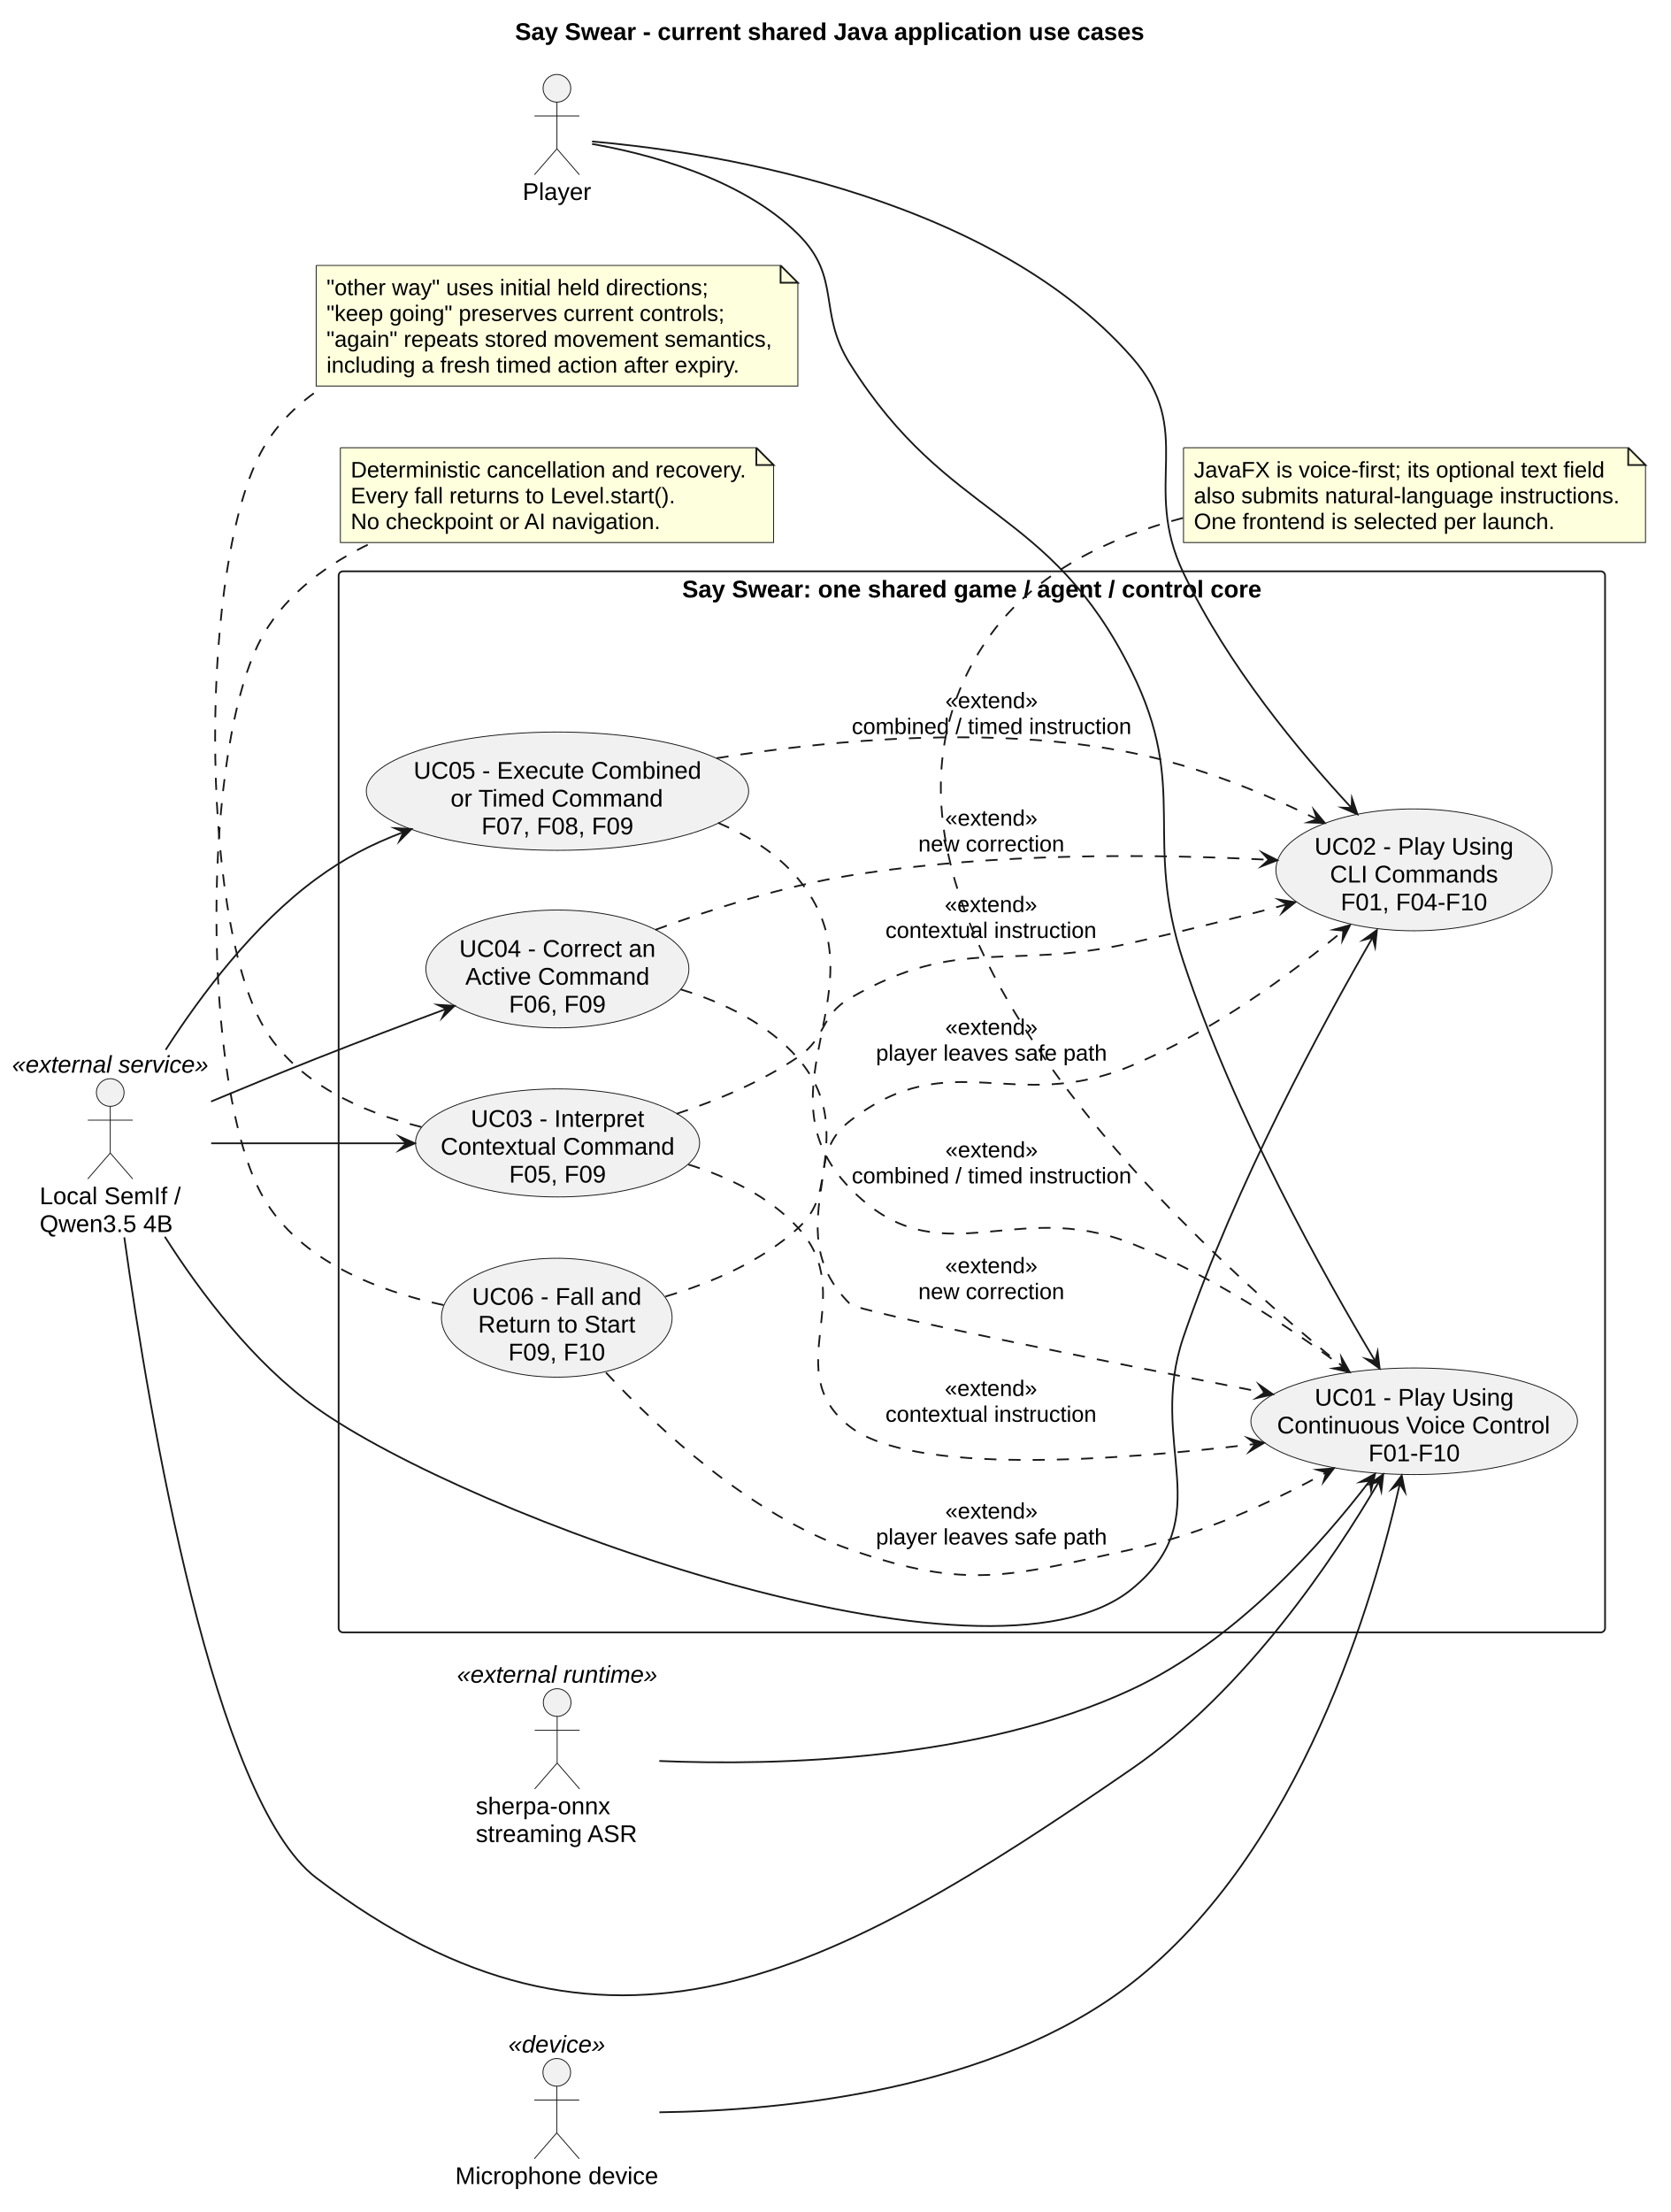
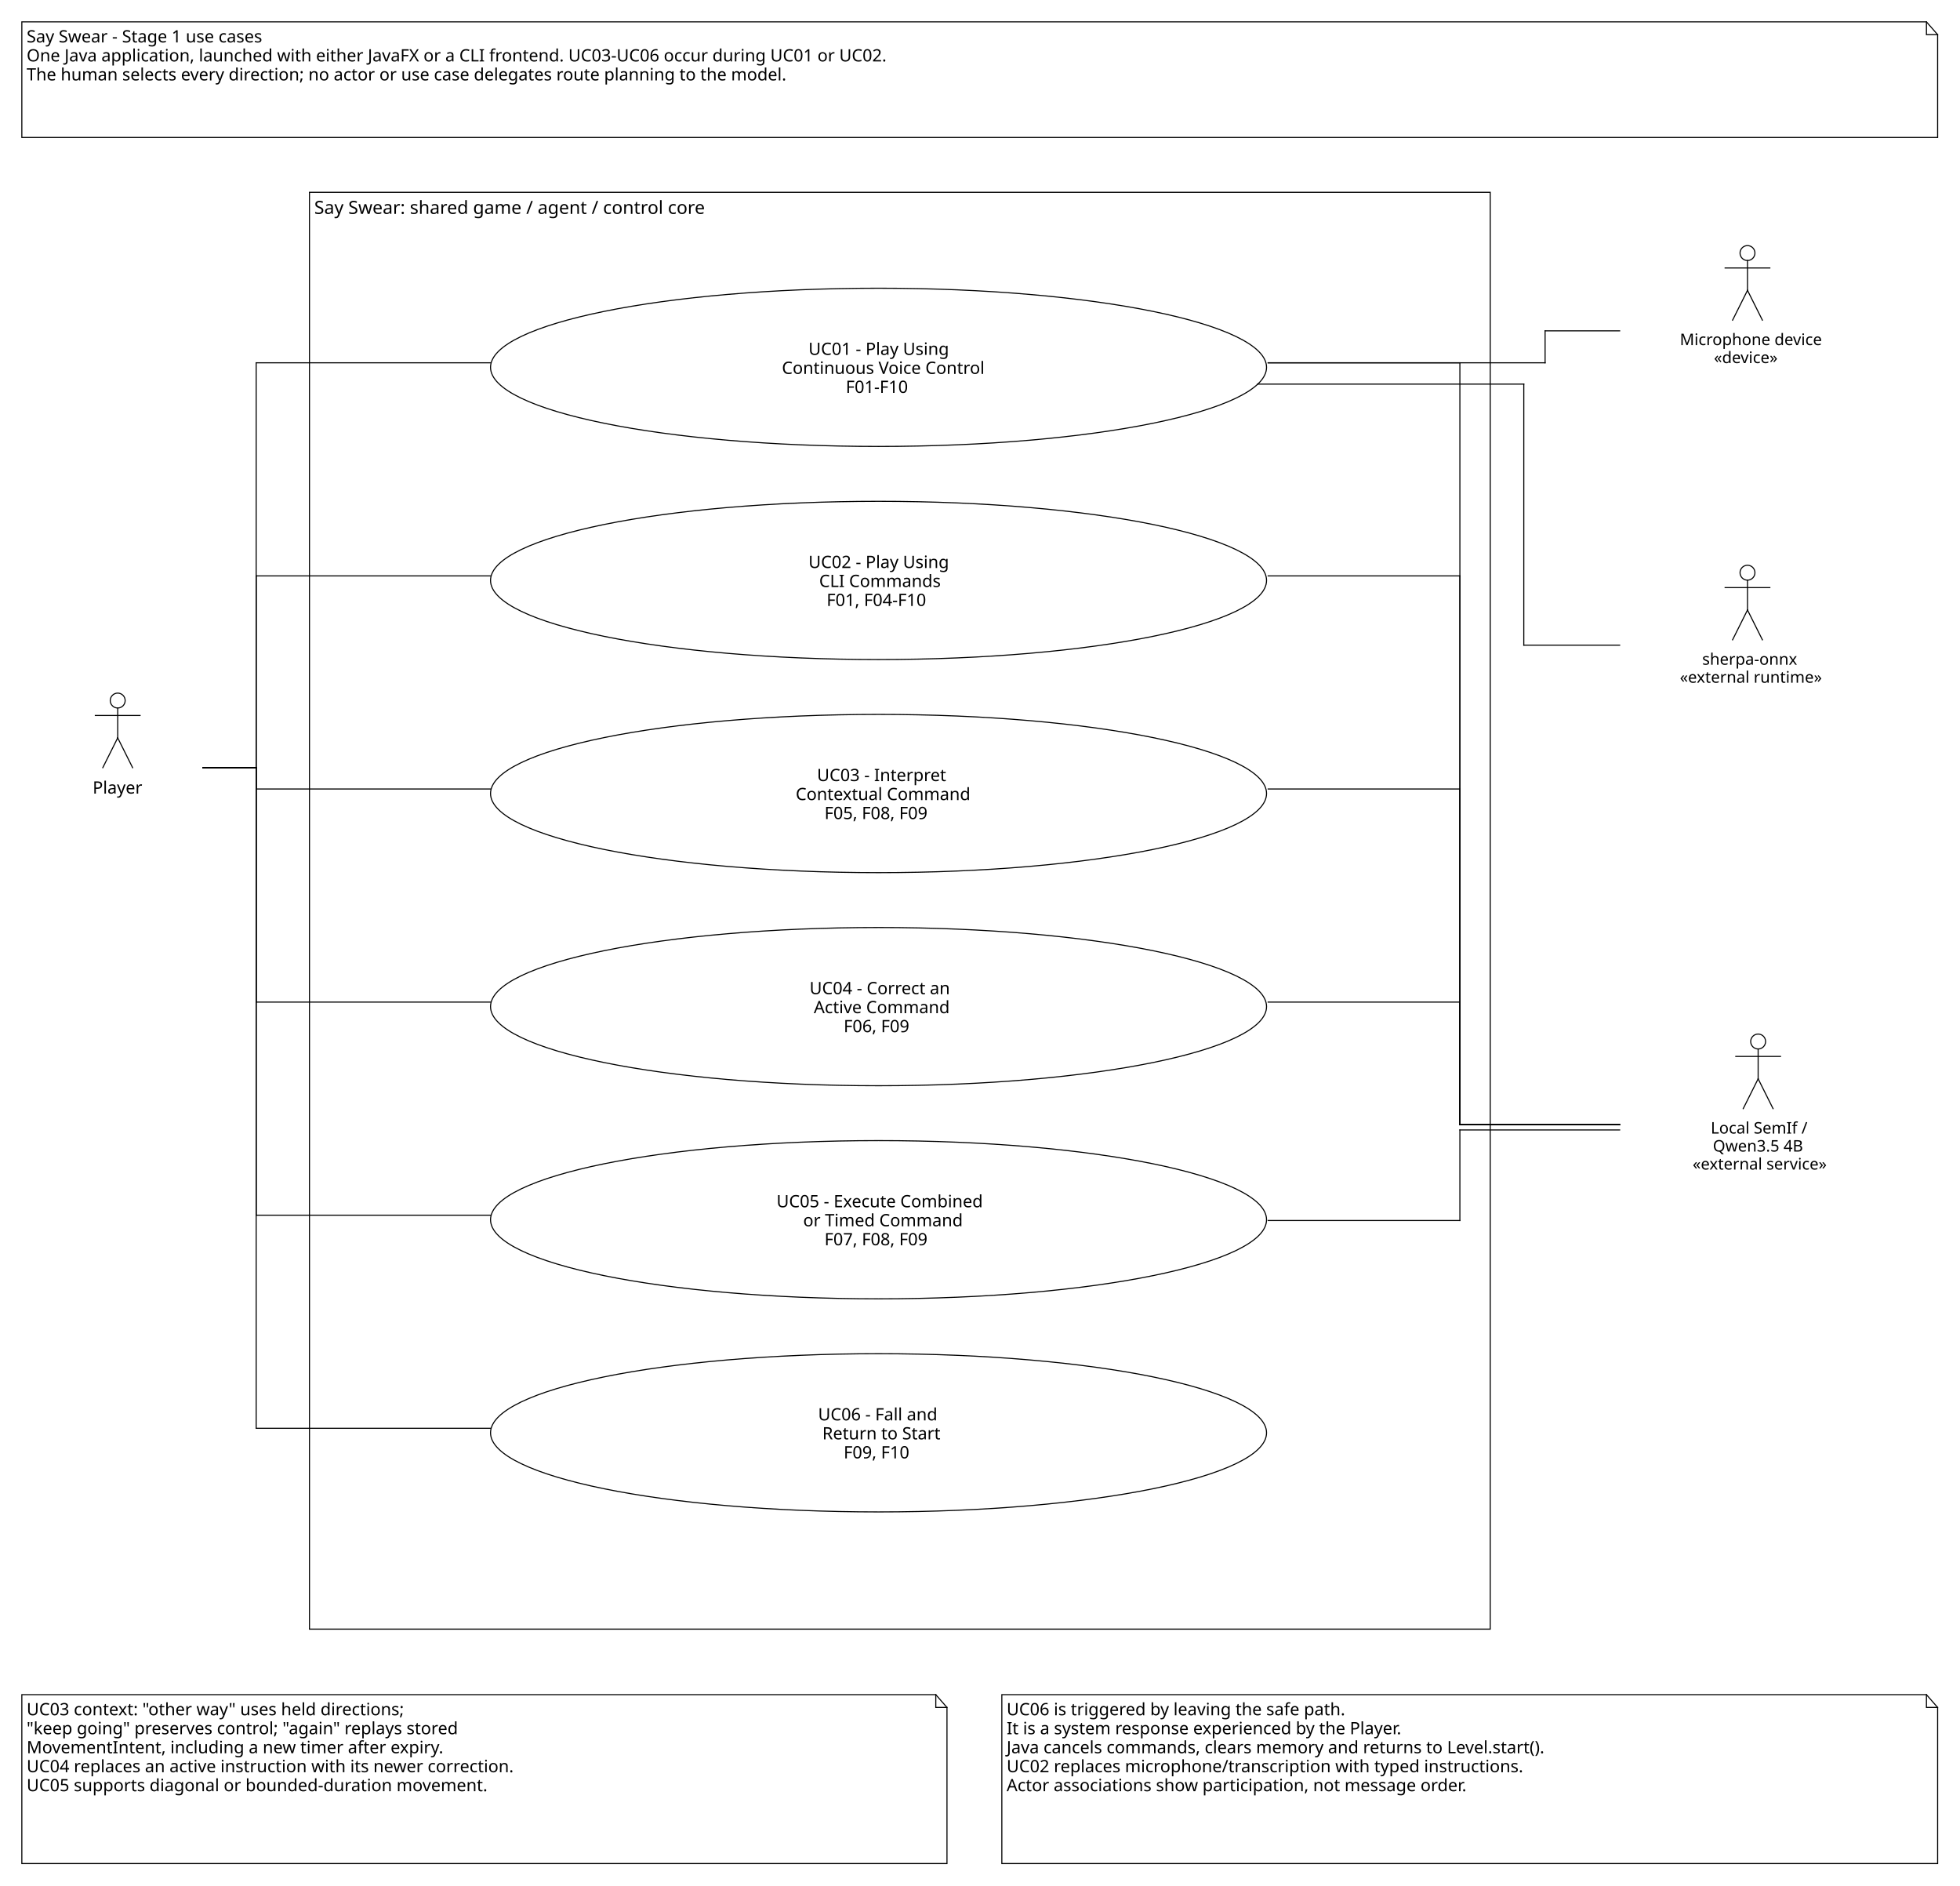
- <svg xmlns="http://www.w3.org/2000/svg" version="1.1" data-diagram-type="DESCRIPTION" style="width:967px;height:1280px;background:#FFFFFF;" width="967px" height="1280px" viewBox="0 0 967 1280" zoomAndPan="magnify" preserveAspectRatio="none" contentStyleType="text/css">
-   <defs />
-   <g font-family="sans-serif" lengthAdjust="spacing">
-     <g class="title" data-source-line="1">
-       <text x="298.116" y="23.132" fill="#000" font-size="14" textLength="364.178" font-weight="700" font-family="Arial">Say Swear - current shared Java application use cases</text>
-     </g>
-     <g class="cluster" data-qualified-name="Say Swear. one shared game . agent . control core" id="ent0005" data-source-line="11">
-       <rect x="196" y="330.599" width="733" height="614" fill="none" style="stroke:#181818;stroke-width:1;" rx="2.5" ry="2.5" />
-       <text x="394.835" y="345.73" fill="#000" font-size="14" textLength="335.33" font-weight="700" font-family="Arial">Say Swear: one shared game / agent / control core</text>
-     </g>
-     <g class="entity" data-qualified-name="Say Swear. one shared game . agent . control core.UC01" id="ent0006" data-source-line="12">
-       <ellipse cx="818.522" cy="822.441" rx="94.522" ry="30.842" fill="#F1F1F1" style="stroke:#181818;stroke-width:0.5;" />
-       <text x="760.946" y="813.397" fill="#000" font-size="14" textLength="115.151" font-family="Arial">UC01 - Play Using</text>
-       <text x="739.143" y="829.495" fill="#000" font-size="14" textLength="158.758" font-family="Arial">Continuous Voice Control</text>
-       <text x="792.067" y="845.594" fill="#000" font-size="14" textLength="52.91" font-family="Arial">F01-F10</text>
-     </g>
-     <g class="entity" data-qualified-name="Say Swear. one shared game . agent . control core.UC02" id="ent0007" data-source-line="13">
-       <ellipse cx="818.409" cy="503.355" rx="79.909" ry="35.257" fill="#F1F1F1" style="stroke:#181818;stroke-width:0.5;" />
-       <text x="760.833" y="494.568" fill="#000" font-size="14" textLength="115.151" font-family="Arial">UC02 - Play Using</text>
-       <text x="769.781" y="510.666" fill="#000" font-size="14" textLength="97.255" font-family="Arial">CLI Commands</text>
-       <text x="776.002" y="526.765" fill="#000" font-size="14" textLength="84.813" font-family="Arial">F01, F04-F10</text>
-     </g>
-     <g class="entity" data-qualified-name="Say Swear. one shared game . agent . control core.UC03" id="ent0008" data-source-line="14">
-       <ellipse cx="322.721" cy="661.356" rx="82.221" ry="31.257" fill="#F1F1F1" style="stroke:#181818;stroke-width:0.5;" />
-       <text x="272.535" y="652.091" fill="#000" font-size="14" textLength="100.372" font-family="Arial">UC03 - Interpret</text>
-       <text x="255.021" y="668.189" fill="#000" font-size="14" textLength="135.399" font-family="Arial">Contextual Command</text>
-       <text x="294.707" y="684.288" fill="#000" font-size="14" textLength="56.027" font-family="Arial">F05, F09</text>
-     </g>
-     <g class="entity" data-qualified-name="Say Swear. one shared game . agent . control core.UC04" id="ent0009" data-source-line="15">
-       <ellipse cx="322.62" cy="560.687" rx="76.12" ry="34.088" fill="#F1F1F1" style="stroke:#181818;stroke-width:0.5;" />
-       <text x="265.824" y="553.706" fill="#000" font-size="14" textLength="113.593" font-family="Arial">UC04 - Correct an</text>
-       <text x="269.324" y="569.805" fill="#000" font-size="14" textLength="106.593" font-family="Arial">Active Command</text>
-       <text x="294.607" y="585.903" fill="#000" font-size="14" textLength="56.027" font-family="Arial">F06, F09</text>
-     </g>
-     <g class="entity" data-qualified-name="Say Swear. one shared game . agent . control core.UC05" id="ent0010" data-source-line="16">
-       <ellipse cx="322.66" cy="457.823" rx="110.66" ry="34.224" fill="#F1F1F1" style="stroke:#181818;stroke-width:0.5;" />
-       <text x="239.398" y="450.627" fill="#000" font-size="14" textLength="166.523" font-family="Arial">UC05 - Execute Combined</text>
-       <text x="260.808" y="466.726" fill="#000" font-size="14" textLength="123.703" font-family="Arial">or Timed Command</text>
-       <text x="278.694" y="482.824" fill="#000" font-size="14" textLength="87.931" font-family="Arial">F07, F08, F09</text>
-     </g>
-     <g class="entity" data-qualified-name="Say Swear. one shared game . agent . control core.UC06" id="ent0011" data-source-line="17">
-       <ellipse cx="322.257" cy="762.506" rx="66.757" ry="34.407" fill="#F1F1F1" style="stroke:#181818;stroke-width:0.5;" />
-       <text x="273.237" y="755.022" fill="#000" font-size="14" textLength="98.041" font-family="Arial">UC06 - Fall and</text>
-       <text x="276.737" y="771.121" fill="#000" font-size="14" textLength="91.041" font-family="Arial">Return to Start</text>
-       <text x="294.244" y="787.22" fill="#000" font-size="14" textLength="56.027" font-family="Arial">F09, F10</text>
-     </g>
-     <g class="entity" data-qualified-name="Player" id="ent0001" data-source-line="6">
-       <ellipse cx="322.341" cy="51.099" rx="8" ry="8" fill="#F1F1F1" style="stroke:#181818;stroke-width:0.5;" />
-       <path d="M322.341,59.099 L322.341,86.099 M309.341,67.099 L335.341,67.099 M322.341,86.099 L309.341,101.099 M322.341,86.099 L335.341,101.099" style="stroke:#181818;stroke-width:0.5;" fill="none" />
-       <text x="302.5" y="115.73" fill="#000" font-size="14" textLength="39.683" font-family="Arial">Player</text>
-     </g>
-     <g class="entity" data-qualified-name="Mic" id="ent0002" data-source-line="7">
-       <ellipse cx="322.255" cy="1199.197" rx="8" ry="8" fill="#F1F1F1" style="stroke:#181818;stroke-width:0.5;" />
-       <path d="M322.255,1207.197 L322.255,1234.197 M309.255,1215.197 L335.255,1215.197 M322.255,1234.197 L309.255,1249.197 M322.255,1234.197 L335.255,1249.197" style="stroke:#181818;stroke-width:0.5;" fill="none" />
-       <text x="263.5" y="1263.829" fill="#000" font-size="14" textLength="117.51" font-family="Arial">Microphone device</text>
-       <text x="294.234" y="1187.73" fill="#000" font-size="14" textLength="56.041" font-style="italic" font-family="Arial">«device»</text>
-     </g>
-     <g class="entity" data-qualified-name="ASR" id="ent0003" data-source-line="8">
-       <ellipse cx="322.476" cy="985.197" rx="8" ry="8" fill="#F1F1F1" style="stroke:#181818;stroke-width:0.5;" />
-       <path d="M322.476,993.197 L322.476,1020.197 M309.476,1001.197 L335.476,1001.197 M322.476,1020.197 L309.476,1035.197 M322.476,1020.197 L335.476,1035.197" style="stroke:#181818;stroke-width:0.5;" fill="none" />
-       <text x="275.403" y="1049.829" fill="#000" font-size="14" textLength="77.827" font-family="Arial">sherpa-onnx</text>
-       <text x="275.403" y="1065.928" fill="#000" font-size="14" textLength="94.145" font-family="Arial">streaming ASR</text>
-       <text x="264.5" y="973.73" fill="#000" font-size="14" textLength="115.951" font-style="italic" font-family="Arial">«external runtime»</text>
-     </g>
-     <g class="entity" data-qualified-name="Model" id="ent0004" data-source-line="9">
-       <ellipse cx="63.807" cy="632.197" rx="8" ry="8" fill="#F1F1F1" style="stroke:#181818;stroke-width:0.5;" />
-       <path d="M63.807,640.197 L63.807,667.197 M50.807,648.197 L76.807,648.197 M63.807,667.197 L50.807,682.197 M63.807,667.197 L76.807,682.197" style="stroke:#181818;stroke-width:0.5;" fill="none" />
-       <text x="22.955" y="696.829" fill="#000" font-size="14" textLength="81.703" font-family="Arial">Local SemIf /</text>
-       <text x="22.955" y="712.928" fill="#000" font-size="14" textLength="77.048" font-family="Arial">Qwen3.5 4B</text>
-       <text x="7" y="620.73" fill="#000" font-size="14" textLength="113.613" font-style="italic" font-family="Arial">«external service»</text>
-     </g>
-     <g class="entity" data-qualified-name="GMN29" id="ent0030" data-source-line="40">
-       <path d="M183,153.599 L183,223.394 L461.797,223.394 L461.797,163.599 L451.797,153.599 L183,153.599" style="stroke:#181818;stroke-width:0.5;" fill="#FEFFDD" />
-       <path d="M451.797,153.599 L451.797,163.599 L461.797,163.599 L451.797,153.599" style="stroke:#181818;stroke-width:1;" fill="#FEFFDD" />
-       <text x="189" y="170.792" fill="#000" font-size="13" textLength="220.949" font-family="Arial">"other way" uses initial held directions;</text>
-       <text x="189" y="185.741" fill="#000" font-size="13" textLength="230.344" font-family="Arial">"keep going" preserves current controls;</text>
-       <text x="189" y="200.69" fill="#000" font-size="13" textLength="257.797" font-family="Arial">"again" repeats stored movement semantics,</text>
-       <text x="189" y="215.639" fill="#000" font-size="13" textLength="239.897" font-family="Arial">including a fresh timed action after expiry.</text>
-     </g>
-     <g class="entity" data-qualified-name="GMN32" id="ent0033" data-source-line="46">
-       <path d="M197,259.099 L197,313.945 L447.766,313.945 L447.766,269.099 L437.766,259.099 L197,259.099" style="stroke:#181818;stroke-width:0.5;" fill="#FEFFDD" />
-       <path d="M437.766,259.099 L437.766,269.099 L447.766,269.099 L437.766,259.099" style="stroke:#181818;stroke-width:1;" fill="#FEFFDD" />
-       <text x="203" y="276.292" fill="#000" font-size="13" textLength="229.766" font-family="Arial">Deterministic cancellation and recovery.</text>
-       <text x="203" y="291.241" fill="#000" font-size="13" textLength="187.84" font-family="Arial">Every fall returns to Level.start().</text>
-       <text x="203" y="306.19" fill="#000" font-size="13" textLength="179.937" font-family="Arial">No checkpoint or AI navigation.</text>
-     </g>
-     <g class="entity" data-qualified-name="GMN35" id="ent0036" data-source-line="51">
-       <path d="M685,259.099 L685,313.945 L952.41,313.945 L952.41,269.099 L942.41,259.099 L685,259.099" style="stroke:#181818;stroke-width:0.5;" fill="#FEFFDD" />
-       <path d="M942.41,259.099 L942.41,269.099 L952.41,269.099 L942.41,259.099" style="stroke:#181818;stroke-width:1;" fill="#FEFFDD" />
-       <text x="691" y="276.292" fill="#000" font-size="13" textLength="237.701" font-family="Arial">JavaFX is voice-first; its optional text field</text>
-       <text x="691" y="291.241" fill="#000" font-size="13" textLength="246.41" font-family="Arial">also submits natural-language instructions.</text>
-       <text x="691" y="306.19" fill="#000" font-size="13" textLength="208.851" font-family="Arial">One frontend is selected per launch.</text>
-     </g>
-     <g class="link" data-entity-1="ent0001" data-entity-2="ent0006" id="lnk12" data-source-line="20" data-link-type="dependency">
-       <path d="M342.69,83.309 C372.11,88.429 428.48,102.159 462,135.599 C487.42,160.949 472.9,180.199 492,210.599 C549.07,301.429 607.47,292.439 655,388.599 C688.61,456.589 661.18,484.589 685,556.599 C714.65,646.239 767.049,739.36 795.979,787.62" style="stroke:#181818;stroke-width:1;" fill="none" id="Player-to-UC01" />
-       <polygon points="798.55,791.909,797.353,782.133,795.979,787.62,790.492,786.246,798.55,791.909" fill="#181818" style="stroke:#181818;stroke-width:1;stroke-linejoin:miter;stroke-miterlimit:10;" />
-     </g>
-     <g class="link" data-entity-1="ent0001" data-entity-2="ent0007" id="lnk13" data-source-line="21" data-link-type="dependency">
-       <path d="M342.67,81.869 C399.63,86.709 569.19,109.069 655,206.599 C692.74,249.489 660.36,280.049 685,331.599 C710.77,385.499 752.018,434.924 782.298,467.544" style="stroke:#181818;stroke-width:1;" fill="none" id="Player-to-UC02" />
-       <polygon points="785.7,471.209,782.509,461.891,782.298,467.544,776.645,467.334,785.7,471.209" fill="#181818" style="stroke:#181818;stroke-width:1;stroke-linejoin:miter;stroke-miterlimit:10;" />
-     </g>
-     <g class="link" data-entity-1="ent0002" data-entity-2="ent0006" id="lnk14" data-source-line="22" data-link-type="dependency">
-       <path d="M381.64,1222.299 C453.24,1221.409 575.16,1209.809 655,1147.599 C753.28,1071.019 795.534,924.037 810.224,858.637" style="stroke:#181818;stroke-width:1;" fill="none" id="Mic-to-UC01" />
-       <polygon points="811.32,853.759,805.445,861.663,810.224,858.637,813.25,863.416,811.32,853.759" fill="#181818" style="stroke:#181818;stroke-width:1;stroke-linejoin:miter;stroke-miterlimit:10;" />
-     </g>
-     <g class="link" data-entity-1="ent0003" data-entity-2="ent0006" id="lnk15" data-source-line="23" data-link-type="dependency">
-       <path d="M381.61,1019.019 C450.25,1021.849 566.31,1018.969 655,977.599 C715.6,949.329 764.89,893.348 792.84,856.848" style="stroke:#181818;stroke-width:1;" fill="none" id="ASR-to-UC01" />
-       <polygon points="795.88,852.879,787.232,857.592,792.84,856.848,793.584,862.456,795.88,852.879" fill="#181818" style="stroke:#181818;stroke-width:1;stroke-linejoin:miter;stroke-miterlimit:10;" />
-     </g>
-     <g class="link" data-entity-1="ent0004" data-entity-2="ent0006" id="lnk16" data-source-line="24" data-link-type="dependency">
-       <path d="M71.95,715.999 C86.5,820.189 123.79,1041.589 183,1086.599 C351.48,1214.679 480.71,1143.659 655,1023.599 C721.52,977.779 772.297,901.33 798.097,857.42" style="stroke:#181818;stroke-width:1;" fill="none" id="Model-to-UC01" />
-       <polygon points="800.63,853.109,792.622,858.842,798.097,857.42,799.519,862.895,800.63,853.109" fill="#181818" style="stroke:#181818;stroke-width:1;stroke-linejoin:miter;stroke-miterlimit:10;" />
-     </g>
-     <g class="link" data-entity-1="ent0004" data-entity-2="ent0007" id="lnk17" data-source-line="25" data-link-type="dependency">
-       <path d="M95.41,715.649 C116.28,748.369 146.71,788.649 183,814.599 C270.41,877.099 571.72,987.509 655,919.599 C706.34,877.739 663.57,836.279 685,773.599 C715.24,685.159 765.47,592.719 794.46,542.509" style="stroke:#181818;stroke-width:1;" fill="none" id="Model-to-UC02" />
-       <polygon points="796.96,538.179,788.996,543.973,794.46,542.509,795.924,547.973,796.96,538.179" fill="#181818" style="stroke:#181818;stroke-width:1;stroke-linejoin:miter;stroke-miterlimit:10;" />
-     </g>
-     <g class="link" data-entity-1="ent0004" data-entity-2="ent0008" id="lnk18" data-source-line="26" data-link-type="dependency">
-       <path d="M122.24,661.599 C156.94,661.599 196.76,661.599 235.11,661.599" style="stroke:#181818;stroke-width:1;" fill="none" id="Model-to-UC03" />
-       <polygon points="240.11,661.599,231.11,657.599,235.11,661.599,231.11,665.599,240.11,661.599" fill="#181818" style="stroke:#181818;stroke-width:1;stroke-linejoin:miter;stroke-miterlimit:10;" />
-     </g>
-     <g class="link" data-entity-1="ent0004" data-entity-2="ent0009" id="lnk19" data-source-line="27" data-link-type="dependency">
-       <path d="M122.16,637.399 C141.43,629.369 163.09,620.469 183,612.599 C209.16,602.259 233.594,593.003 258.354,583.783" style="stroke:#181818;stroke-width:1;" fill="none" id="Model-to-UC04" />
-       <polygon points="263.04,582.039,253.21,581.431,258.354,583.783,256.002,588.928,263.04,582.039" fill="#181818" style="stroke:#181818;stroke-width:1;stroke-linejoin:miter;stroke-miterlimit:10;" />
-     </g>
-     <g class="link" data-entity-1="ent0004" data-entity-2="ent0010" id="lnk20" data-source-line="28" data-link-type="dependency">
-       <path d="M95.88,607.499 C116.82,574.969 147.17,534.909 183,508.599 C199.42,496.539 214.331,488.847 233.521,481.497" style="stroke:#181818;stroke-width:1;" fill="none" id="Model-to-UC05" />
-       <polygon points="238.19,479.709,228.355,479.192,233.521,481.497,231.216,486.663,238.19,479.709" fill="#181818" style="stroke:#181818;stroke-width:1;stroke-linejoin:miter;stroke-miterlimit:10;" />
-     </g>
-     <g class="link" data-entity-1="ent0008" data-entity-2="ent0006" id="lnk21" data-source-line="30" data-link-type="dependency">
-       <path d="M398.41,673.849 C421.57,681.049 445.35,692.469 462,710.599 C497.73,749.499 450.2,793.309 492,825.599 C528.06,853.459 642.866,845.624 726.596,835.574" style="stroke:#181818;stroke-width:1;stroke-dasharray:7,7;" fill="none" id="UC03-to-UC01" />
-       <polygon points="731.56,834.979,722.147,832.08,726.596,835.574,723.101,840.023,731.56,834.979" fill="#181818" style="stroke:#181818;stroke-width:1;stroke-linejoin:miter;stroke-miterlimit:10;" />
-       <text x="546.815" y="807.792" fill="#000" font-size="13" textLength="53.492" font-family="Arial">«extend»</text>
-       <text x="512.5" y="822.741" fill="#000" font-size="13" textLength="122.123" font-family="Arial">contextual instruction</text>
-     </g>
-     <g class="link" data-entity-1="ent0008" data-entity-2="ent0007" id="lnk22" data-source-line="31" data-link-type="dependency">
-       <path d="M391.56,644.539 C415.1,636.749 440.86,625.969 462,611.599 C478.67,600.269 474.52,587.629 492,577.599 C556.04,540.859 583.01,561.959 655,545.599 C686.26,538.499 715.816,531.026 744.886,523.346" style="stroke:#181818;stroke-width:1;stroke-dasharray:7,7;" fill="none" id="UC03-to-UC02" />
-       <polygon points="749.72,522.069,739.997,520.5,744.886,523.346,742.04,528.235,749.72,522.069" fill="#181818" style="stroke:#181818;stroke-width:1;stroke-linejoin:miter;stroke-miterlimit:10;" />
-       <text x="546.815" y="527.792" fill="#000" font-size="13" textLength="53.492" font-family="Arial">«extend»</text>
-       <text x="512.5" y="542.741" fill="#000" font-size="13" textLength="122.123" font-family="Arial">contextual instruction</text>
-     </g>
-     <g class="link" data-entity-1="ent0009" data-entity-2="ent0006" id="lnk23" data-source-line="32" data-link-type="dependency">
-       <path d="M393.94,572.509 C418.72,580.079 444.67,592.439 462,612.599 C504.04,661.519 446.34,709.039 492,754.599 C496.39,758.979 636.914,787.203 731.874,805.893" style="stroke:#181818;stroke-width:1;stroke-dasharray:7,7;" fill="none" id="UC04-to-UC01" />
-       <polygon points="736.78,806.859,728.722,801.196,731.874,805.893,727.177,809.045,736.78,806.859" fill="#181818" style="stroke:#181818;stroke-width:1;stroke-linejoin:miter;stroke-miterlimit:10;" />
-       <text x="547.023" y="736.792" fill="#000" font-size="13" textLength="53.492" font-family="Arial">«extend»</text>
-       <text x="531.5" y="751.741" fill="#000" font-size="13" textLength="84.538" font-family="Arial">new correction</text>
-     </g>
-     <g class="link" data-entity-1="ent0009" data-entity-2="ent0007" id="lnk24" data-source-line="33" data-link-type="dependency">
-       <path d="M379.4,538.009 C411.71,526.139 453.48,512.799 492,506.599 C575.69,493.119 668.066,494.155 734.346,497.525" style="stroke:#181818;stroke-width:1;stroke-dasharray:7,7;" fill="none" id="UC04-to-UC02" />
-       <polygon points="739.34,497.779,730.555,493.327,734.346,497.525,730.148,501.316,739.34,497.779" fill="#181818" style="stroke:#181818;stroke-width:1;stroke-linejoin:miter;stroke-miterlimit:10;" />
-       <text x="547.023" y="477.792" fill="#000" font-size="13" textLength="53.492" font-family="Arial">«extend»</text>
-       <text x="531.5" y="492.741" fill="#000" font-size="13" textLength="84.538" font-family="Arial">new correction</text>
-     </g>
-     <g class="link" data-entity-1="ent0010" data-entity-2="ent0006" id="lnk25" data-source-line="34" data-link-type="dependency">
-       <path d="M415.63,476.139 C433.22,483.579 449.9,493.999 462,508.599 C513.47,570.709 435.76,629.769 492,687.599 C543.47,740.519 586.42,692.259 655,719.599 C701.69,738.219 745.638,767.555 777.228,791.045" style="stroke:#181818;stroke-width:1;stroke-dasharray:7,7;" fill="none" id="UC05-to-UC01" />
-       <polygon points="781.24,794.029,776.405,785.448,777.228,791.045,771.631,791.868,781.24,794.029" fill="#181818" style="stroke:#181818;stroke-width:1;stroke-linejoin:miter;stroke-miterlimit:10;" />
-       <text x="547.18" y="669.792" fill="#000" font-size="13" textLength="53.492" font-family="Arial">«extend»</text>
-       <text x="493" y="684.741" fill="#000" font-size="13" textLength="161.853" font-family="Arial">combined / timed instruction</text>
-     </g>
-     <g class="link" data-entity-1="ent0010" data-entity-2="ent0007" id="lnk26" data-source-line="35" data-link-type="dependency">
-       <path d="M414.75,438.749 C481.81,427.979 574.84,419.499 655,435.599 C694.13,443.459 731.099,458.771 762.349,474.061" style="stroke:#181818;stroke-width:1;stroke-dasharray:7,7;" fill="none" id="UC05-to-UC02" />
-       <polygon points="766.84,476.259,760.514,468.71,762.349,474.061,756.998,475.896,766.84,476.259" fill="#181818" style="stroke:#181818;stroke-width:1;stroke-linejoin:miter;stroke-miterlimit:10;" />
-       <text x="547.18" y="409.792" fill="#000" font-size="13" textLength="53.492" font-family="Arial">«extend»</text>
-       <text x="493" y="424.741" fill="#000" font-size="13" textLength="161.853" font-family="Arial">combined / timed instruction</text>
-     </g>
-     <g class="link" data-entity-1="ent0011" data-entity-2="ent0006" id="lnk27" data-source-line="36" data-link-type="dependency">
-       <path d="M350.72,794.249 C381.25,827.079 434.13,876.389 492,896.599 C560.4,920.479 584.2,911.959 655,896.599 C696.65,887.559 736.048,869.268 767.658,852.068" style="stroke:#181818;stroke-width:1;stroke-dasharray:7,7;" fill="none" id="UC06-to-UC01" />
-       <polygon points="772.05,849.679,762.233,850.467,767.658,852.068,766.056,857.494,772.05,849.679" fill="#181818" style="stroke:#181818;stroke-width:1;stroke-linejoin:miter;stroke-miterlimit:10;" />
-       <text x="547.101" y="878.792" fill="#000" font-size="13" textLength="53.492" font-family="Arial">«extend»</text>
-       <text x="507" y="893.741" fill="#000" font-size="13" textLength="133.694" font-family="Arial">player leaves safe path</text>
-     </g>
-     <g class="link" data-entity-1="ent0011" data-entity-2="ent0007" id="lnk28" data-source-line="37" data-link-type="dependency">
-       <path d="M385.15,750.259 C411.32,742.479 440.66,730.079 462,710.599 C484.61,689.969 467.76,667.299 492,648.599 C550.46,603.509 587.02,645.399 655,616.599 C702.46,596.489 746.232,564.329 777.542,538.519" style="stroke:#181818;stroke-width:1;stroke-dasharray:7,7;" fill="none" id="UC06-to-UC02" />
-       <polygon points="781.4,535.339,771.911,537.977,777.542,538.519,777,544.15,781.4,535.339" fill="#181818" style="stroke:#181818;stroke-width:1;stroke-linejoin:miter;stroke-miterlimit:10;" />
-       <text x="547.101" y="598.792" fill="#000" font-size="13" textLength="53.492" font-family="Arial">«extend»</text>
-       <text x="507" y="613.741" fill="#000" font-size="13" textLength="133.694" font-family="Arial">player leaves safe path</text>
-     </g>
-     <g class="link" data-entity-1="ent0008" data-entity-2="ent0030" id="lnk31" data-source-line="40" data-link-type="association">
-       <path d="M243.93,652.169 C208.87,643.399 171.28,626.529 152.5,594.099 C115.19,529.679 115.19,323.519 152.5,259.099 C160.99,244.449 173.25,232.839 187.35,223.639" style="stroke:#181818;stroke-width:1;stroke-dasharray:7,7;" fill="none" id="UC03-GMN29" />
-     </g>
-     <g class="link" data-entity-1="ent0011" data-entity-2="ent0033" id="lnk34" data-source-line="46" data-link-type="association">
-       <path d="M256.76,755.209 C218.47,746.989 173.67,729.659 152.5,693.099 C116.19,630.409 116.19,429.789 152.5,367.099 C166.41,343.079 189.83,326.139 214.9,314.219" style="stroke:#181818;stroke-width:1;stroke-dasharray:7,7;" fill="none" id="UC06-GMN32" />
-     </g>
-     <g class="link" data-entity-1="ent0036" data-entity-2="ent0006" id="lnk37" data-source-line="51" data-link-type="association">
-       <path d="M684.73,299.699 C642.24,310.919 599.56,331.109 573.5,367.099 C465.29,516.559 688.68,719.579 781.03,793.869" style="stroke:#181818;stroke-width:1;stroke-dasharray:7,7;" fill="none" id="GMN35-UC01" />
+ <svg xmlns="http://www.w3.org/2000/svg" fill-opacity="1" color-rendering="auto" color-interpolation="auto" text-rendering="auto" stroke="black" stroke-linecap="square" width="1840" stroke-miterlimit="10" shape-rendering="auto" stroke-opacity="1" fill="black" stroke-dasharray="none" font-weight="normal" stroke-width="1" viewBox="20 0 1840 1770" height="1770" font-family="'Dialog'" font-style="normal" stroke-linejoin="miter" font-size="12px" stroke-dashoffset="0" image-rendering="auto">
+   <defs id="genericDefs" />
+   <g>
+     <defs id="defs1">
+       <clipPath clipPathUnits="userSpaceOnUse" id="clipPath1">
+         <path d="M0 0 L2147483647 0 L2147483647 2147483647 L0 2147483647 L0 0 Z" />
+       </clipPath>
+       <clipPath clipPathUnits="userSpaceOnUse" id="clipPath2">
+         <path d="M0 0 L0 160 L880 160 L880 0 Z" />
+       </clipPath>
+       <clipPath clipPathUnits="userSpaceOnUse" id="clipPath3">
+         <path d="M0 0 L0 160 L870 160 L870 0 Z" />
+       </clipPath>
+       <clipPath clipPathUnits="userSpaceOnUse" id="clipPath4">
+         <path d="M0 0 L0 150 L730 150 L730 0 Z" />
+       </clipPath>
+       <clipPath clipPathUnits="userSpaceOnUse" id="clipPath5">
+         <path d="M0 0 L0 140 L140 140 L140 0 Z" />
+       </clipPath>
+       <clipPath clipPathUnits="userSpaceOnUse" id="clipPath6">
+         <path d="M0 0 L0 130 L140 130 L140 0 Z" />
+       </clipPath>
+       <clipPath clipPathUnits="userSpaceOnUse" id="clipPath7">
+         <path d="M0 0 L0 110 L60 110 L60 0 Z" />
+       </clipPath>
+       <clipPath clipPathUnits="userSpaceOnUse" id="clipPath8">
+         <path d="M0 0 L0 1350 L1110 1350 L1110 0 Z" />
+       </clipPath>
+       <clipPath clipPathUnits="userSpaceOnUse" id="clipPath9">
+         <path d="M0 0 L0 110 L1800 110 L1800 0 Z" />
+       </clipPath>
+       <clipPath clipPathUnits="userSpaceOnUse" id="clipPath10">
+         <path d="M0 0 L0 120 L360 120 L360 0 Z" />
+       </clipPath>
+       <clipPath clipPathUnits="userSpaceOnUse" id="clipPath11">
+         <path d="M0 0 L0 150 L360 150 L360 0 Z" />
+       </clipPath>
+       <clipPath clipPathUnits="userSpaceOnUse" id="clipPath12">
+         <path d="M0 0 L0 350 L360 350 L360 0 Z" />
+       </clipPath>
+       <clipPath clipPathUnits="userSpaceOnUse" id="clipPath13">
+         <path d="M0 0 L0 550 L360 550 L360 0 Z" />
+       </clipPath>
+       <clipPath clipPathUnits="userSpaceOnUse" id="clipPath14">
+         <path d="M0 0 L0 750 L360 750 L360 0 Z" />
+       </clipPath>
+       <clipPath clipPathUnits="userSpaceOnUse" id="clipPath15">
+         <path d="M0 0 L0 280 L370 280 L370 0 Z" />
+       </clipPath>
+       <clipPath clipPathUnits="userSpaceOnUse" id="clipPath16">
+         <path d="M0 0 L0 60 L360 60 L360 0 Z" />
+       </clipPath>
+       <clipPath clipPathUnits="userSpaceOnUse" id="clipPath17">
+         <path d="M0 0 L0 650 L300 650 L300 0 Z" />
+       </clipPath>
+       <clipPath clipPathUnits="userSpaceOnUse" id="clipPath18">
+         <path d="M0 0 L0 450 L300 450 L300 0 Z" />
+       </clipPath>
+       <clipPath clipPathUnits="userSpaceOnUse" id="clipPath19">
+         <path d="M0 0 L0 250 L300 250 L300 0 Z" />
+       </clipPath>
+       <clipPath clipPathUnits="userSpaceOnUse" id="clipPath20">
+         <path d="M0 0 L0 50 L300 50 L300 0 Z" />
+       </clipPath>
+       <clipPath clipPathUnits="userSpaceOnUse" id="clipPath21">
+         <path d="M0 0 L0 210 L300 210 L300 0 Z" />
+       </clipPath>
+       <clipPath clipPathUnits="userSpaceOnUse" id="clipPath22">
+         <path d="M0 0 L0 410 L300 410 L300 0 Z" />
+       </clipPath>
+     </defs>
+     <g fill="rgb(255,255,255)" fill-opacity="0" transform="translate(960,1590)" stroke-opacity="0" stroke="rgb(255,255,255)">
+       <path d="M0.5 0.5 L868.5 0.5 L879 12.5 L879 159 L0.5 159 Z" stroke="none" clip-path="url(#clipPath2)" />
+     </g>
+     <g transform="translate(960,1590)">
+       <path fill="none" d="M0.5 0.5 L868.5 0.5 L879 12.5 L879 159 L0.5 159 Z" clip-path="url(#clipPath2)" />
+       <path fill="none" d="M868.5 0.5 L868.5 12.5 L879 12.5" clip-path="url(#clipPath2)" />
+       <text x="5" font-size="16px" y="19.828" clip-path="url(#clipPath2)" font-family="sans-serif" stroke="none" xml:space="preserve">UC06 is triggered by leaving the safe path.</text>
+       <text x="5" font-size="16px" y="37.656" clip-path="url(#clipPath2)" font-family="sans-serif" stroke="none" xml:space="preserve">It is a system response experienced by the Player.</text>
+       <text x="5" font-size="16px" y="55.484" clip-path="url(#clipPath2)" font-family="sans-serif" stroke="none" xml:space="preserve">Java cancels commands, clears memory and returns to Level.start().</text>
+       <text x="5" font-size="16px" y="73.312" clip-path="url(#clipPath2)" font-family="sans-serif" stroke="none" xml:space="preserve">UC02 replaces microphone/transcription with typed instructions.</text>
+       <text x="5" font-size="16px" y="91.141" clip-path="url(#clipPath2)" font-family="sans-serif" stroke="none" xml:space="preserve">Actor associations show participation, not message order.</text>
+     </g>
+     <g fill="rgb(255,255,255)" fill-opacity="0" transform="translate(40,1590)" stroke-opacity="0" stroke="rgb(255,255,255)">
+       <path d="M0.5 0.5 L858.5 0.5 L869 12.5 L869 159 L0.5 159 Z" stroke="none" clip-path="url(#clipPath3)" />
+     </g>
+     <g transform="translate(40,1590)">
+       <path fill="none" d="M0.5 0.5 L858.5 0.5 L869 12.5 L869 159 L0.5 159 Z" clip-path="url(#clipPath3)" />
+       <path fill="none" d="M858.5 0.5 L858.5 12.5 L869 12.5" clip-path="url(#clipPath3)" />
+       <text x="5" font-size="16px" y="19.828" clip-path="url(#clipPath3)" font-family="sans-serif" stroke="none" xml:space="preserve">UC03 context: "other way" uses held directions;</text>
+       <text x="5" font-size="16px" y="37.656" clip-path="url(#clipPath3)" font-family="sans-serif" stroke="none" xml:space="preserve">"keep going" preserves control; "again" replays stored</text>
+       <text x="5" font-size="16px" y="55.484" clip-path="url(#clipPath3)" font-family="sans-serif" stroke="none" xml:space="preserve">MovementIntent, including a new timer after expiry.</text>
+       <text x="5" font-size="16px" y="73.312" clip-path="url(#clipPath3)" font-family="sans-serif" stroke="none" xml:space="preserve">UC04 replaces an active instruction with its newer correction.</text>
+       <text x="5" font-size="16px" y="91.141" clip-path="url(#clipPath3)" font-family="sans-serif" stroke="none" xml:space="preserve">UC05 supports diagonal or bounded-duration movement.</text>
+     </g>
+     <g fill="rgb(255,255,255)" fill-opacity="0" transform="translate(480,1270)" stroke-opacity="0" stroke="rgb(255,255,255)">
+       <ellipse rx="364.25" ry="74.25" clip-path="url(#clipPath4)" cx="364.75" cy="74.75" stroke="none" />
+     </g>
+     <g transform="translate(480,1270)">
+       <ellipse rx="364.25" fill="none" ry="74.25" clip-path="url(#clipPath4)" cx="364.75" cy="74.75" />
+       <text x="308" font-size="16px" y="63.086" clip-path="url(#clipPath4)" font-family="sans-serif" stroke="none" xml:space="preserve">UC06 - Fall and</text>
+       <text x="312" font-size="16px" y="80.914" clip-path="url(#clipPath4)" font-family="sans-serif" stroke="none" xml:space="preserve">Return to Start</text>
+       <text x="332" font-size="16px" y="98.742" clip-path="url(#clipPath4)" font-family="sans-serif" stroke="none" xml:space="preserve">F09, F10</text>
+     </g>
+     <g fill="rgb(255,255,255)" fill-opacity="0" transform="translate(480,1070)" stroke-opacity="0" stroke="rgb(255,255,255)">
+       <ellipse rx="364.25" ry="74.25" clip-path="url(#clipPath4)" cx="364.75" cy="74.75" stroke="none" />
+     </g>
+     <g transform="translate(480,1070)">
+       <ellipse rx="364.25" fill="none" ry="74.25" clip-path="url(#clipPath4)" cx="364.75" cy="74.75" />
+       <text x="269" font-size="16px" y="63.086" clip-path="url(#clipPath4)" font-family="sans-serif" stroke="none" xml:space="preserve">UC05 - Execute Combined</text>
+       <text x="294" font-size="16px" y="80.914" clip-path="url(#clipPath4)" font-family="sans-serif" stroke="none" xml:space="preserve">or Timed Command</text>
+       <text x="314" font-size="16px" y="98.742" clip-path="url(#clipPath4)" font-family="sans-serif" stroke="none" xml:space="preserve">F07, F08, F09</text>
+     </g>
+     <g fill="rgb(255,255,255)" fill-opacity="0" transform="translate(480,870)" stroke-opacity="0" stroke="rgb(255,255,255)">
+       <ellipse rx="364.25" ry="74.25" clip-path="url(#clipPath4)" cx="364.75" cy="74.75" stroke="none" />
+     </g>
+     <g transform="translate(480,870)">
+       <ellipse rx="364.25" fill="none" ry="74.25" clip-path="url(#clipPath4)" cx="364.75" cy="74.75" />
+       <text x="300" font-size="16px" y="63.086" clip-path="url(#clipPath4)" font-family="sans-serif" stroke="none" xml:space="preserve">UC04 - Correct an</text>
+       <text x="304" font-size="16px" y="80.914" clip-path="url(#clipPath4)" font-family="sans-serif" stroke="none" xml:space="preserve">Active Command</text>
+       <text x="332" font-size="16px" y="98.742" clip-path="url(#clipPath4)" font-family="sans-serif" stroke="none" xml:space="preserve">F06, F09</text>
+     </g>
+     <g fill="rgb(255,255,255)" fill-opacity="0" transform="translate(480,670)" stroke-opacity="0" stroke="rgb(255,255,255)">
+       <ellipse rx="364.25" ry="74.25" clip-path="url(#clipPath4)" cx="364.75" cy="74.75" stroke="none" />
+     </g>
+     <g transform="translate(480,670)">
+       <ellipse rx="364.25" fill="none" ry="74.25" clip-path="url(#clipPath4)" cx="364.75" cy="74.75" />
+       <text x="307" font-size="16px" y="63.086" clip-path="url(#clipPath4)" font-family="sans-serif" stroke="none" xml:space="preserve">UC03 - Interpret</text>
+       <text x="287" font-size="16px" y="80.914" clip-path="url(#clipPath4)" font-family="sans-serif" stroke="none" xml:space="preserve">Contextual Command</text>
+       <text x="314" font-size="16px" y="98.742" clip-path="url(#clipPath4)" font-family="sans-serif" stroke="none" xml:space="preserve">F05, F08, F09</text>
+     </g>
+     <g fill="rgb(255,255,255)" fill-opacity="0" transform="translate(480,470)" stroke-opacity="0" stroke="rgb(255,255,255)">
+       <ellipse rx="364.25" ry="74.25" clip-path="url(#clipPath4)" cx="364.75" cy="74.75" stroke="none" />
+     </g>
+     <g transform="translate(480,470)">
+       <ellipse rx="364.25" fill="none" ry="74.25" clip-path="url(#clipPath4)" cx="364.75" cy="74.75" />
+       <text x="299" font-size="16px" y="63.086" clip-path="url(#clipPath4)" font-family="sans-serif" stroke="none" xml:space="preserve">UC02 - Play Using</text>
+       <text x="309" font-size="16px" y="80.914" clip-path="url(#clipPath4)" font-family="sans-serif" stroke="none" xml:space="preserve">CLI Commands</text>
+       <text x="316" font-size="16px" y="98.742" clip-path="url(#clipPath4)" font-family="sans-serif" stroke="none" xml:space="preserve">F01, F04-F10</text>
+     </g>
+     <g fill="rgb(255,255,255)" fill-opacity="0" transform="translate(480,270)" stroke-opacity="0" stroke="rgb(255,255,255)">
+       <ellipse rx="364.25" ry="74.25" clip-path="url(#clipPath4)" cx="364.75" cy="74.75" stroke="none" />
+     </g>
+     <g transform="translate(480,270)">
+       <ellipse rx="364.25" fill="none" ry="74.25" clip-path="url(#clipPath4)" cx="364.75" cy="74.75" />
+       <text x="299" font-size="16px" y="63.086" clip-path="url(#clipPath4)" font-family="sans-serif" stroke="none" xml:space="preserve">UC01 - Play Using</text>
+       <text x="274" font-size="16px" y="80.914" clip-path="url(#clipPath4)" font-family="sans-serif" stroke="none" xml:space="preserve">Continuous Voice Control</text>
+       <text x="334" font-size="16px" y="98.742" clip-path="url(#clipPath4)" font-family="sans-serif" stroke="none" xml:space="preserve">F01-F10</text>
+     </g>
+     <g fill="rgb(255,255,255)" fill-opacity="0" transform="translate(1600,970)" stroke-opacity="0" stroke="rgb(255,255,255)">
+       <circle r="7" clip-path="url(#clipPath5)" cx="70.5" cy="7.5" stroke="none" />
+     </g>
+     <g transform="translate(1600,970)">
+       <circle fill="none" r="7" clip-path="url(#clipPath5)" cx="70.5" cy="7.5" />
+       <path fill="none" d="M49.5 21.5 L91.5 21.5" clip-path="url(#clipPath5)" />
+       <path fill="none" d="M70.5 14.5 L70.5 42.5" clip-path="url(#clipPath5)" />
+       <path fill="none" d="M70.5 42.5 L56.5 70.5" clip-path="url(#clipPath5)" />
+       <path fill="none" d="M70.5 42.5 L84.5 70.5" clip-path="url(#clipPath5)" />
+       <text x="26" font-size="15px" y="93.891" clip-path="url(#clipPath5)" font-family="sans-serif" stroke="none" xml:space="preserve">Local SemIf /</text>
+       <text x="28" font-size="15px" y="110.781" clip-path="url(#clipPath5)" font-family="sans-serif" stroke="none" xml:space="preserve">Qwen3.5 4B</text>
+       <text x="9" font-size="15px" y="127.672" clip-path="url(#clipPath5)" font-family="sans-serif" stroke="none" xml:space="preserve">«external service»</text>
+     </g>
+     <g fill="rgb(255,255,255)" fill-opacity="0" transform="translate(1590,530)" stroke-opacity="0" stroke="rgb(255,255,255)">
+       <circle r="7" clip-path="url(#clipPath6)" cx="70.5" cy="7.5" stroke="none" />
+     </g>
+     <g transform="translate(1590,530)">
+       <circle fill="none" r="7" clip-path="url(#clipPath6)" cx="70.5" cy="7.5" />
+       <path fill="none" d="M49.5 21.5 L91.5 21.5" clip-path="url(#clipPath6)" />
+       <path fill="none" d="M70.5 14.5 L70.5 42.5" clip-path="url(#clipPath6)" />
+       <path fill="none" d="M70.5 42.5 L56.5 70.5" clip-path="url(#clipPath6)" />
+       <path fill="none" d="M70.5 42.5 L84.5 70.5" clip-path="url(#clipPath6)" />
+       <text x="28" font-size="15px" y="93.891" clip-path="url(#clipPath6)" font-family="sans-serif" stroke="none" xml:space="preserve">sherpa-onnx</text>
+       <text x="7" font-size="15px" y="110.781" clip-path="url(#clipPath6)" font-family="sans-serif" stroke="none" xml:space="preserve">«external runtime»</text>
+     </g>
+     <g fill="rgb(255,255,255)" fill-opacity="0" transform="translate(1590,230)" stroke-opacity="0" stroke="rgb(255,255,255)">
+       <circle r="7" clip-path="url(#clipPath6)" cx="70.5" cy="7.5" stroke="none" />
+     </g>
+     <g transform="translate(1590,230)">
+       <circle fill="none" r="7" clip-path="url(#clipPath6)" cx="70.5" cy="7.5" />
+       <path fill="none" d="M49.5 21.5 L91.5 21.5" clip-path="url(#clipPath6)" />
+       <path fill="none" d="M70.5 14.5 L70.5 42.5" clip-path="url(#clipPath6)" />
+       <path fill="none" d="M70.5 42.5 L56.5 70.5" clip-path="url(#clipPath6)" />
+       <path fill="none" d="M70.5 42.5 L84.5 70.5" clip-path="url(#clipPath6)" />
+       <text x="7" font-size="15px" y="93.891" clip-path="url(#clipPath6)" font-family="sans-serif" stroke="none" xml:space="preserve">Microphone device</text>
+       <text x="39" font-size="15px" y="110.781" clip-path="url(#clipPath6)" font-family="sans-serif" stroke="none" xml:space="preserve">«device»</text>
+     </g>
+     <g fill="rgb(255,255,255)" fill-opacity="0" transform="translate(100,650)" stroke-opacity="0" stroke="rgb(255,255,255)">
+       <circle r="7" clip-path="url(#clipPath7)" cx="30.5" cy="7.5" stroke="none" />
+     </g>
+     <g transform="translate(100,650)">
+       <circle fill="none" r="7" clip-path="url(#clipPath7)" cx="30.5" cy="7.5" />
+       <path fill="none" d="M9.5 21.5 L51.5 21.5" clip-path="url(#clipPath7)" />
+       <path fill="none" d="M30.5 14.5 L30.5 42.5" clip-path="url(#clipPath7)" />
+       <path fill="none" d="M30.5 42.5 L16.5 70.5" clip-path="url(#clipPath7)" />
+       <path fill="none" d="M30.5 42.5 L44.5 70.5" clip-path="url(#clipPath7)" />
+       <text x="7" font-size="16px" y="94.828" clip-path="url(#clipPath7)" font-family="sans-serif" stroke="none" xml:space="preserve">Player</text>
+     </g>
+     <g fill="rgb(255,255,255)" fill-opacity="0" transform="translate(310,180)" stroke-opacity="0" stroke="rgb(255,255,255)">
+       <rect x="0.5" width="1108.5" height="1348.5" y="0.5" clip-path="url(#clipPath8)" stroke="none" />
+     </g>
+     <g transform="translate(310,180)">
+       <rect fill="none" x="0.5" width="1108.5" height="1348.5" y="0.5" clip-path="url(#clipPath8)" />
+       <text x="5" font-size="17px" y="20.75" clip-path="url(#clipPath8)" font-family="sans-serif" stroke="none" xml:space="preserve">Say Swear: shared game / agent / control core</text>
+     </g>
+     <g fill="rgb(255,255,255)" fill-opacity="0" transform="translate(40,20)" stroke-opacity="0" stroke="rgb(255,255,255)">
+       <path d="M0.5 0.5 L1788.5 0.5 L1799 12.5 L1799 109 L0.5 109 Z" stroke="none" clip-path="url(#clipPath9)" />
+     </g>
+     <g transform="translate(40,20)">
+       <path fill="none" d="M0.5 0.5 L1788.5 0.5 L1799 12.5 L1799 109 L0.5 109 Z" clip-path="url(#clipPath9)" />
+       <path fill="none" d="M1788.5 0.5 L1788.5 12.5 L1799 12.5" clip-path="url(#clipPath9)" />
+       <text x="5" font-size="16px" y="19.828" clip-path="url(#clipPath9)" font-family="sans-serif" stroke="none" xml:space="preserve">Say Swear - Stage 1 use cases</text>
+       <text x="5" font-size="16px" y="37.656" clip-path="url(#clipPath9)" font-family="sans-serif" stroke="none" xml:space="preserve">One Java application, launched with either JavaFX or a CLI frontend. UC03-UC06 occur during UC01 or UC02.</text>
+       <text x="5" font-size="16px" y="55.484" clip-path="url(#clipPath9)" font-family="sans-serif" stroke="none" xml:space="preserve">The human selects every direction; no actor or use case delegates route planning to the model.</text>
+     </g>
+     <g transform="translate(1200,1050)">
+       <path fill="none" d="M340.5 10.5 L190.5 10.5" clip-path="url(#clipPath10)" />
+       <path fill="none" d="M190.5 10.5 L190.5 95.5" clip-path="url(#clipPath10)" />
+       <path fill="none" d="M190.5 95.5 L10.5 95.5" clip-path="url(#clipPath10)" />
+     </g>
+     <g transform="translate(1200,930)">
+       <path fill="none" d="M340.5 125.5 L190.5 125.5" clip-path="url(#clipPath11)" />
+       <path fill="none" d="M190.5 125.5 L190.5 10.5" clip-path="url(#clipPath11)" />
+       <path fill="none" d="M190.5 10.5 L10.5 10.5" clip-path="url(#clipPath11)" />
+     </g>
+     <g transform="translate(1200,730)">
+       <path fill="none" d="M340.5 325.5 L190.5 325.5" clip-path="url(#clipPath12)" />
+       <path fill="none" d="M190.5 325.5 L190.5 10.5" clip-path="url(#clipPath12)" />
+       <path fill="none" d="M190.5 10.5 L10.5 10.5" clip-path="url(#clipPath12)" />
+     </g>
+     <g transform="translate(1200,530)">
+       <path fill="none" d="M340.5 525.5 L190.5 525.5" clip-path="url(#clipPath13)" />
+       <path fill="none" d="M190.5 525.5 L190.5 10.5" clip-path="url(#clipPath13)" />
+       <path fill="none" d="M190.5 10.5 L10.5 10.5" clip-path="url(#clipPath13)" />
+     </g>
+     <g transform="translate(1200,330)">
+       <path fill="none" d="M340.5 725.5 L190.5 725.5" clip-path="url(#clipPath14)" />
+       <path fill="none" d="M190.5 725.5 L190.5 10.5" clip-path="url(#clipPath14)" />
+       <path fill="none" d="M190.5 10.5 L10.5 10.5" clip-path="url(#clipPath14)" />
+     </g>
+     <g transform="translate(1190,350)">
+       <path fill="none" d="M350.5 255.5 L260.5 255.5" clip-path="url(#clipPath15)" />
+       <path fill="none" d="M260.5 255.5 L260.5 10.5" clip-path="url(#clipPath15)" />
+       <path fill="none" d="M260.5 10.5 L10.5 10.5" clip-path="url(#clipPath15)" />
+     </g>
+     <g transform="translate(1200,300)">
+       <path fill="none" d="M340.5 10.5 L270.5 10.5" clip-path="url(#clipPath16)" />
+       <path fill="none" d="M270.5 10.5 L270.5 40.5" clip-path="url(#clipPath16)" />
+       <path fill="none" d="M270.5 40.5 L10.5 40.5" clip-path="url(#clipPath16)" />
+     </g>
+     <g transform="translate(200,710)">
+       <path fill="none" d="M10.5 10.5 L60.5 10.5" clip-path="url(#clipPath17)" />
+       <path fill="none" d="M60.5 10.5 L60.5 630.5" clip-path="url(#clipPath17)" />
+       <path fill="none" d="M60.5 630.5 L280.5 630.5" clip-path="url(#clipPath17)" />
+     </g>
+     <g transform="translate(200,710)">
+       <path fill="none" d="M10.5 10.5 L60.5 10.5" clip-path="url(#clipPath18)" />
+       <path fill="none" d="M60.5 10.5 L60.5 430.5" clip-path="url(#clipPath18)" />
+       <path fill="none" d="M60.5 430.5 L280.5 430.5" clip-path="url(#clipPath18)" />
+     </g>
+     <g transform="translate(200,710)">
+       <path fill="none" d="M10.5 10.5 L60.5 10.5" clip-path="url(#clipPath19)" />
+       <path fill="none" d="M60.5 10.5 L60.5 230.5" clip-path="url(#clipPath19)" />
+       <path fill="none" d="M60.5 230.5 L280.5 230.5" clip-path="url(#clipPath19)" />
+     </g>
+     <g transform="translate(200,710)">
+       <path fill="none" d="M10.5 10.5 L60.5 10.5" clip-path="url(#clipPath20)" />
+       <path fill="none" d="M60.5 10.5 L60.5 30.5" clip-path="url(#clipPath20)" />
+       <path fill="none" d="M60.5 30.5 L280.5 30.5" clip-path="url(#clipPath20)" />
+     </g>
+     <g transform="translate(200,530)">
+       <path fill="none" d="M10.5 190.5 L60.5 190.5" clip-path="url(#clipPath21)" />
+       <path fill="none" d="M60.5 190.5 L60.5 10.5" clip-path="url(#clipPath21)" />
+       <path fill="none" d="M60.5 10.5 L280.5 10.5" clip-path="url(#clipPath21)" />
+     </g>
+     <g transform="translate(200,330)">
+       <path fill="none" d="M10.5 390.5 L60.5 390.5" clip-path="url(#clipPath22)" />
+       <path fill="none" d="M60.5 390.5 L60.5 10.5" clip-path="url(#clipPath22)" />
+       <path fill="none" d="M60.5 10.5 L280.5 10.5" clip-path="url(#clipPath22)" />
    </g>
  </g>
</svg>
